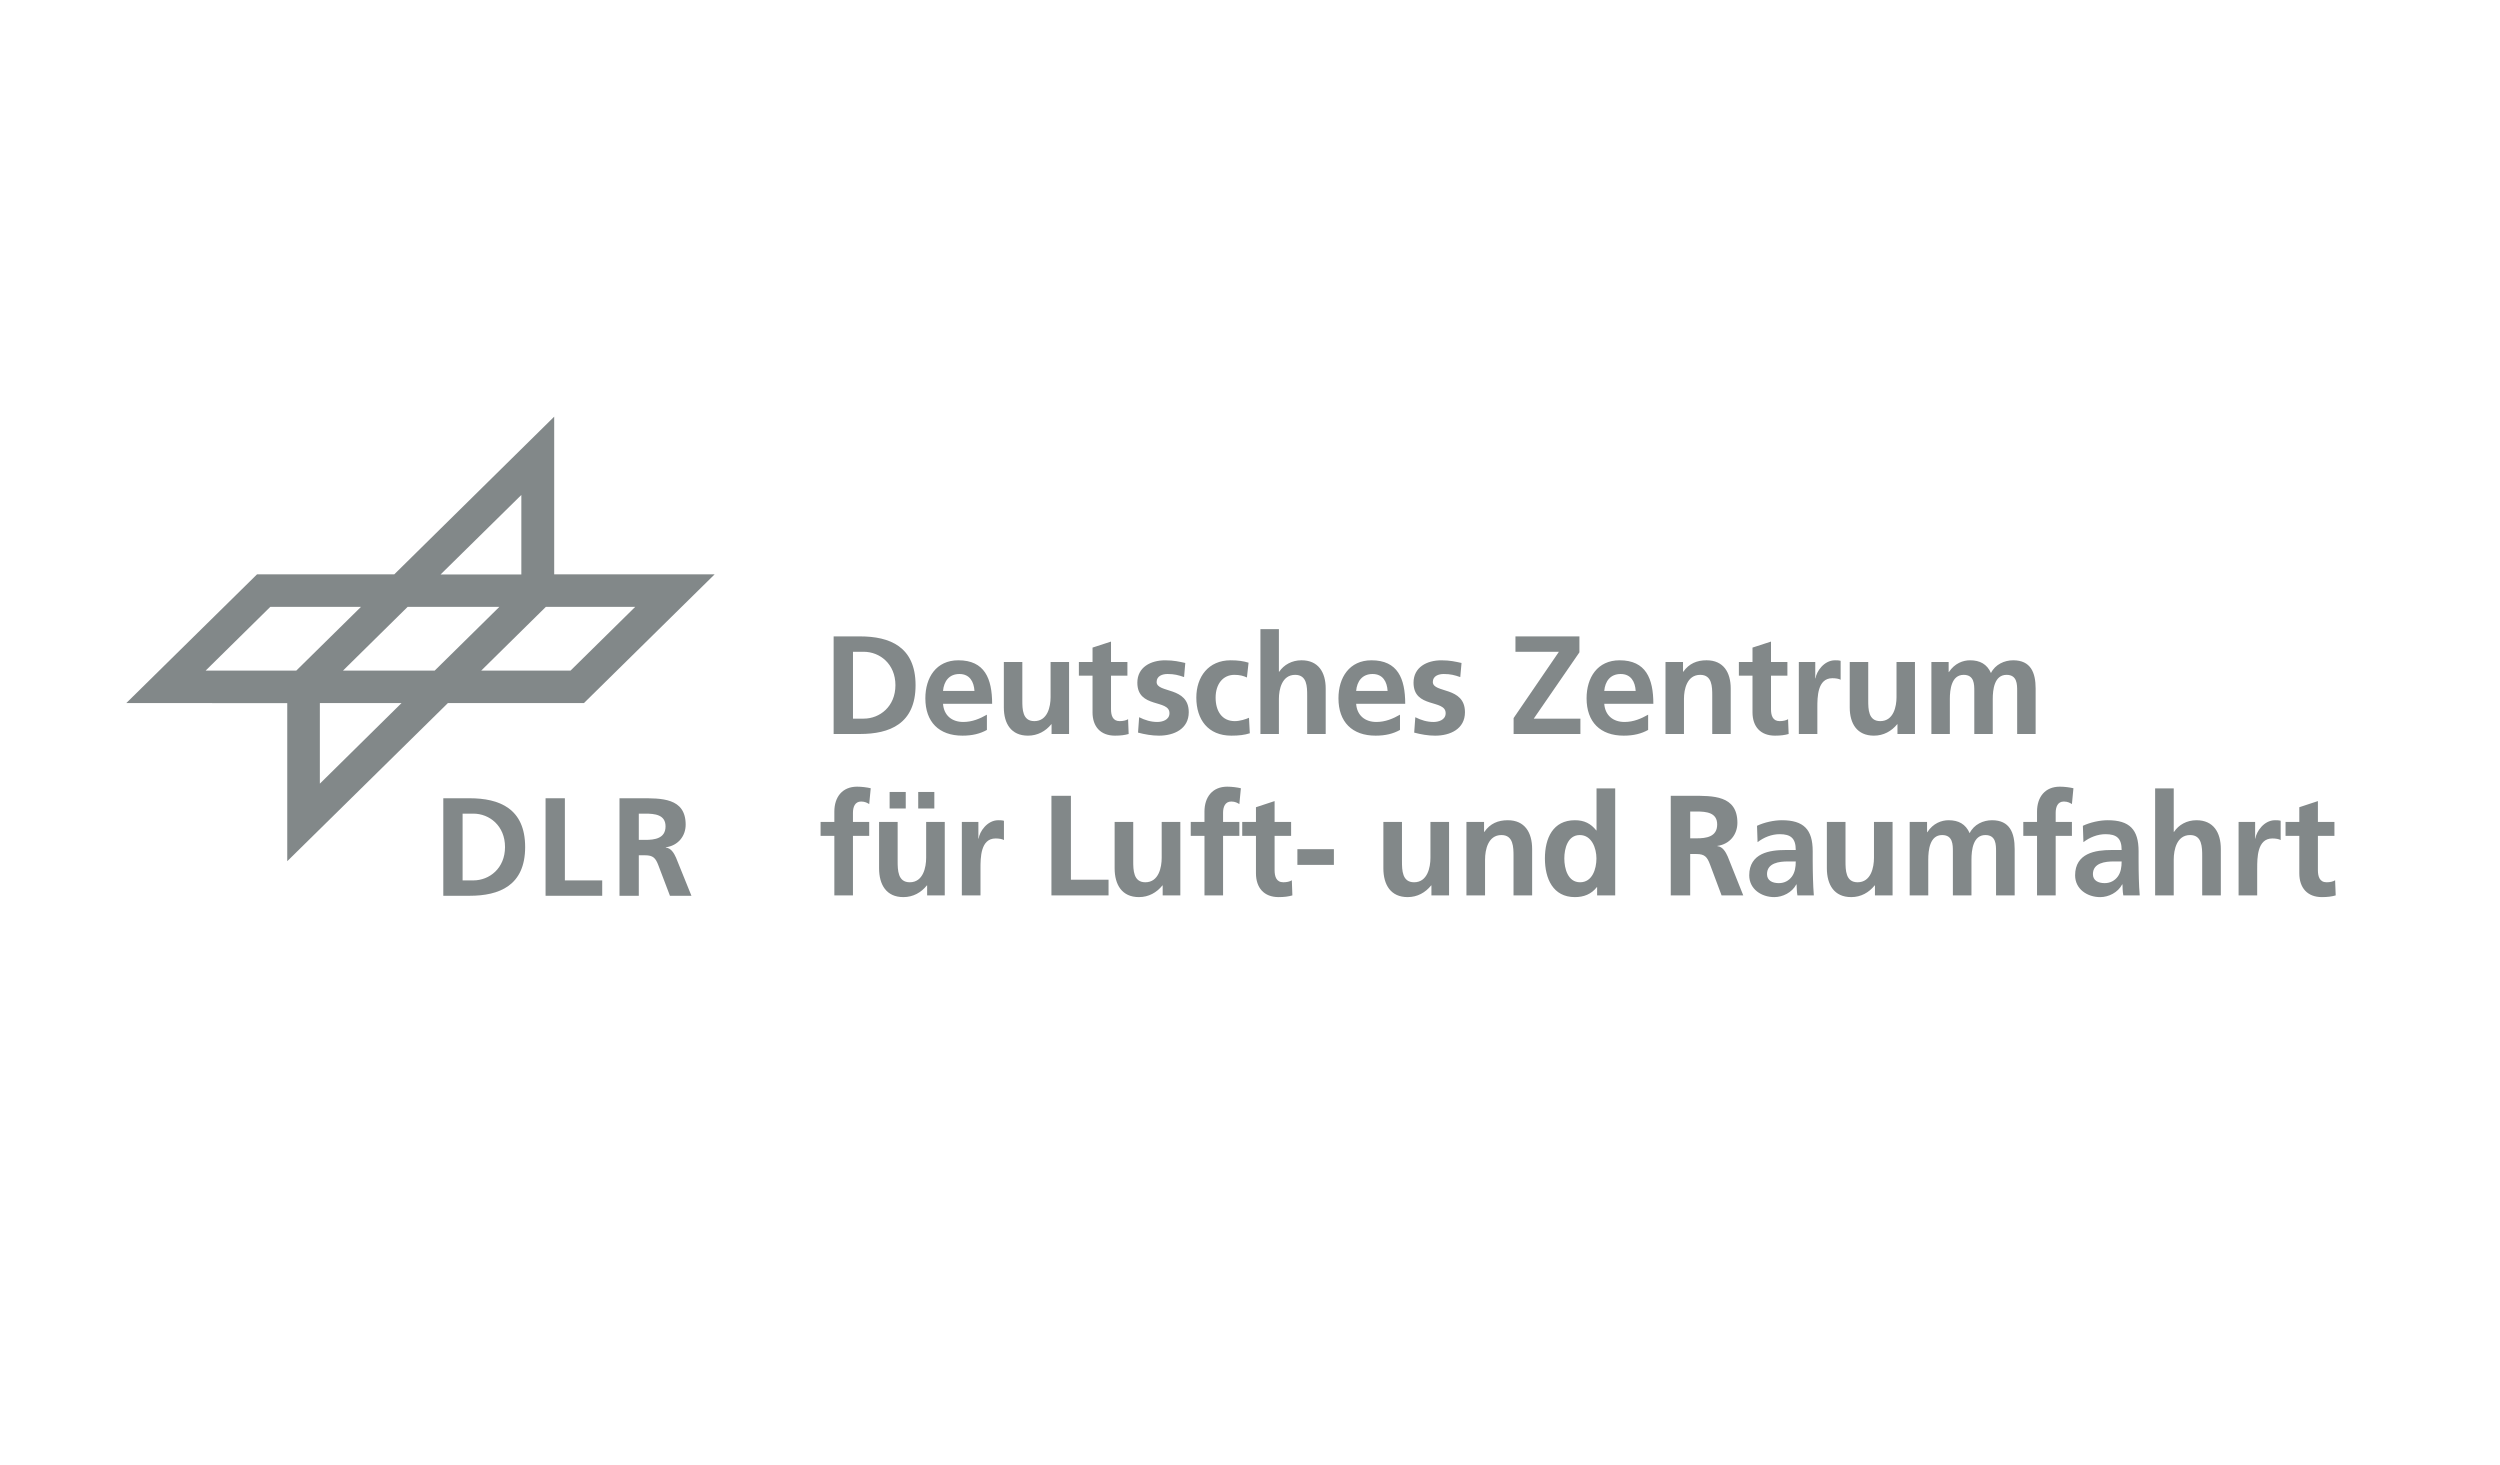
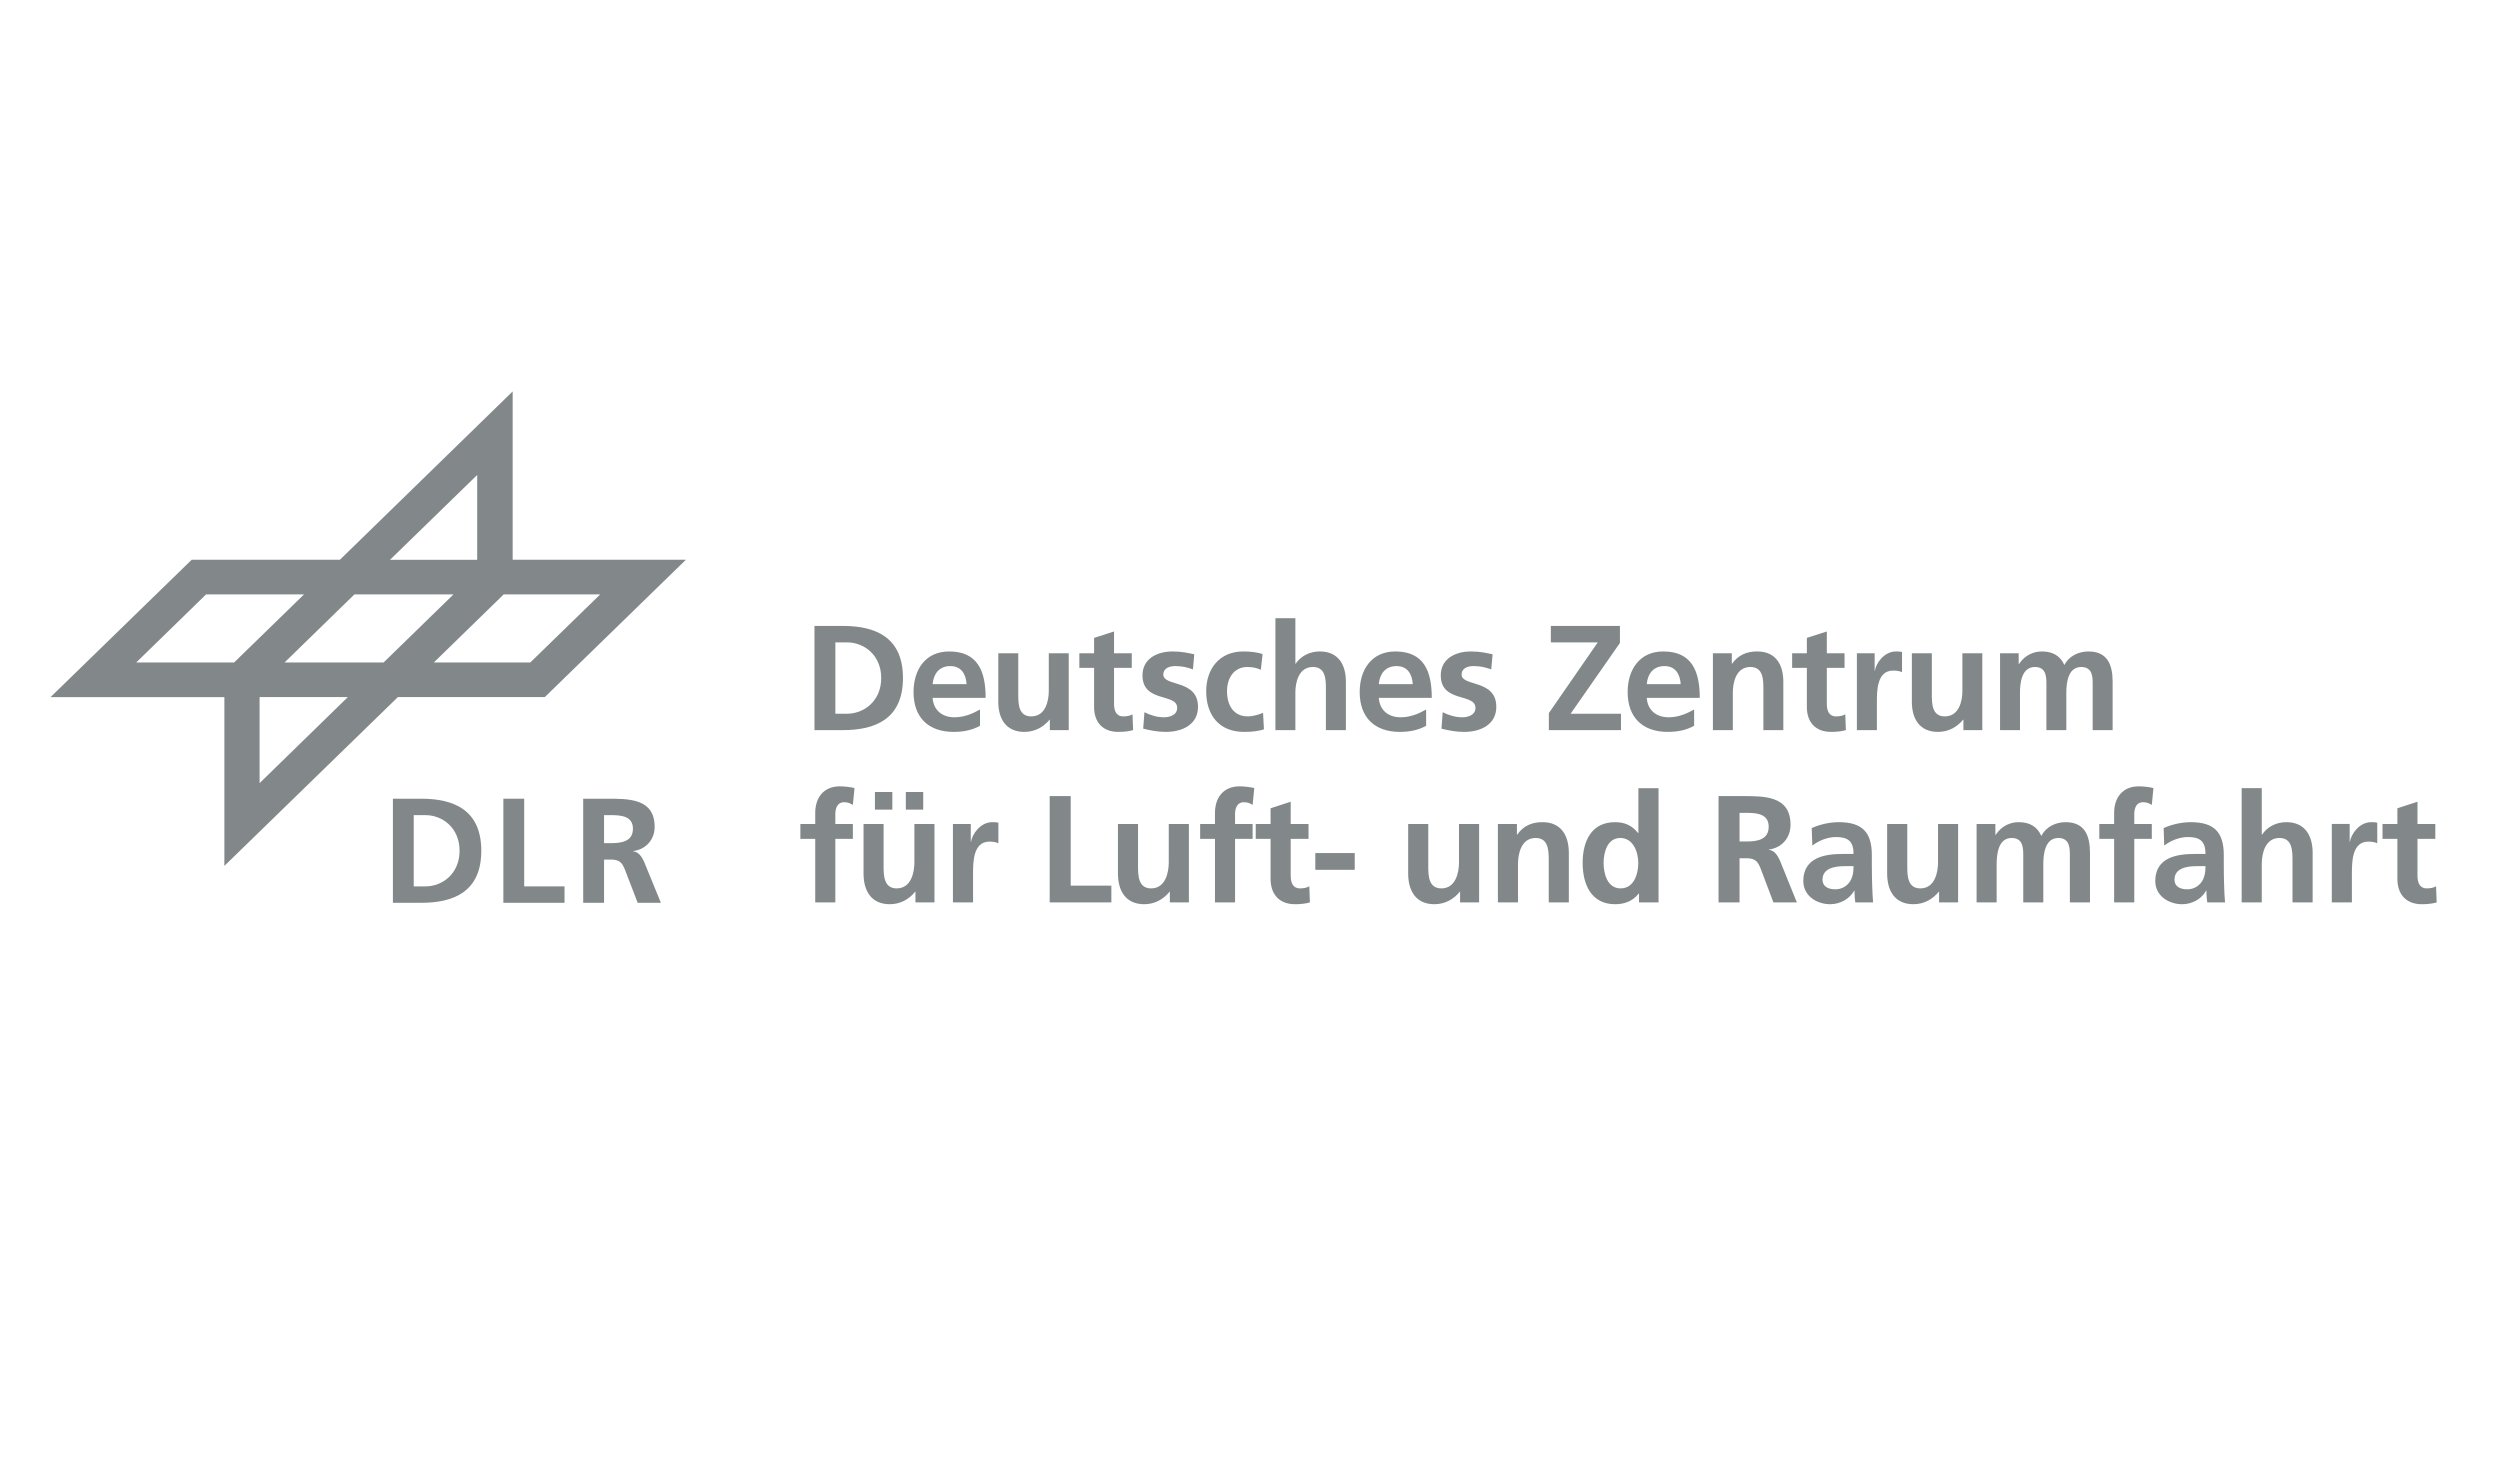
<svg xmlns="http://www.w3.org/2000/svg" width="198" height="116" viewBox="0 0 198 116">
-   <g fill="#828889" transform="translate(10 33)">
-     <path d="M33.892,12.489 L33.892,0 L21.225,12.489 L10.355,12.489 L0,22.685 L12.75,22.686 L12.75,35.207 L25.475,22.681 L36.249,22.681 L46.598,12.489 L33.892,12.489 Z M31.29,6.201 L31.29,12.496 L24.896,12.496 L31.29,6.201 Z M6.287,20.111 L11.409,15.062 L18.591,15.062 L13.466,20.111 L6.287,20.111 Z M15.333,29.066 L15.333,22.681 L21.803,22.681 L15.333,29.066 Z M24.428,20.111 L17.166,20.111 L22.287,15.062 L29.551,15.062 L24.428,20.111 Z M35.186,20.111 L28.112,20.111 L33.234,15.062 L40.311,15.062 L35.186,20.111 Z" />
-     <g transform="translate(24.852 16.568)">
-       <g transform="translate(30.888)">
-         <path d="M17.524,7.79 L17.544,7.79 L17.544,8.564 L18.93,8.564 L18.93,2.861 L17.466,2.861 L17.466,5.654 C17.466,6.383 17.238,7.545 16.179,7.545 C15.24,7.545 15.228,6.604 15.228,5.907 L15.228,2.861 L13.764,2.861 L13.764,6.461 C13.764,7.744 14.344,8.696 15.676,8.696 C16.441,8.696 17.075,8.343 17.524,7.79 Z" />
-         <polygon points="59.428 7.348 55.734 7.348 59.35 2.097 59.35 .834 54.284 .834 54.284 2.053 57.725 2.053 54.138 7.302 54.138 8.564 59.428 8.564" />
-         <path d="M41.667 6.172L45.553 6.172C45.553 4.178 44.965 2.727 42.879 2.727 41.133 2.727 40.266 4.089 40.266 5.74 40.266 7.612 41.349 8.696 43.209 8.696 43.996 8.696 44.605 8.542 45.139 8.243L45.139 7.035C44.595 7.348 43.982 7.612 43.27 7.612 42.366 7.612 41.731 7.091 41.667 6.172zM42.967 3.813C43.789 3.813 44.114 4.432 44.158 5.153L41.667 5.153C41.731 4.391 42.149 3.813 42.967 3.813zM35.549 5.773C35.549 5.043 35.781 3.88 36.837 3.88 37.778 3.88 37.788 4.821 37.788 5.52L37.788 8.563 39.255 8.563 39.255 4.966C39.255 3.679 38.675 2.726 37.341 2.726 36.58 2.726 35.944 3.082 35.572 3.635L35.549 3.635 35.549.257 34.086.257 34.086 8.563 35.549 8.563 35.549 5.773 35.549 5.773zM67.63 5.773C67.63 5.043 67.86 3.88 68.919 3.88 69.859 3.88 69.87 4.821 69.87 5.52L69.87 8.563 71.333 8.563 71.333 4.966C71.333 3.679 70.756 2.726 69.419 2.726 68.659 2.726 68.034 2.982 67.576 3.635L67.555 3.635 67.555 2.86 66.168 2.86 66.168 8.563 67.63 8.563 67.63 5.773zM82.673 8.696C83.436 8.696 84.068 8.343 84.518 7.79L84.539 7.79 84.539 8.564 85.925 8.564 85.925 2.861 84.464 2.861 84.464 5.654C84.464 6.383 84.234 7.545 83.174 7.545 82.236 7.545 82.224 6.604 82.224 5.907L82.224 2.861 80.759 2.861 80.759 6.461C80.759 7.745 81.339 8.696 82.673 8.696zM31.782 8.696C32.382 8.696 32.82 8.642 33.245 8.508L33.18 7.281C32.929 7.391 32.47 7.545 32.055 7.545 31.03 7.545 30.537 6.737 30.537 5.685 30.537 4.61 31.118 3.88 32.022 3.88 32.47 3.88 32.755 3.969 33.016 4.089L33.146 2.917C32.744 2.794 32.317 2.727 31.727 2.727 29.968 2.727 29.009 4.034 29.009 5.685 29.01 7.423 29.939 8.696 31.782 8.696zM78.194 6.471C78.194 5.654 78.194 4.146 79.383 4.146 79.645 4.146 79.907 4.189 80.038 4.269L80.038 2.771C79.886 2.727 79.734 2.727 79.592 2.727 78.717 2.727 78.115 3.624 78.051 4.156L78.029 4.156 78.029 2.861 76.727 2.861 76.727 8.564 78.194 8.564 78.194 6.471zM73.058 6.848C73.058 7.978 73.691 8.696 74.838 8.696 75.275 8.696 75.614 8.653 75.921 8.564L75.875 7.391C75.723 7.49 75.473 7.545 75.212 7.545 74.653 7.545 74.523 7.091 74.523 6.604L74.523 3.946 75.822 3.946 75.822 2.861 74.523 2.861 74.523 1.245 73.058 1.721 73.058 2.861 71.979 2.861 71.979 3.946 73.058 3.946 73.058 6.848zM2.372.834L.284.834.284 8.564 2.372 8.564C4.71 8.564 6.773 7.768 6.773 4.699 6.773 1.633 4.71.834 2.372.834zM2.666 7.348L1.816 7.348 1.816 2.053 2.666 2.053C3.944 2.053 5.178 3.017 5.178 4.7 5.178 6.383 3.944 7.348 2.666 7.348zM20.788 6.848C20.788 7.978 21.422 8.696 22.567 8.696 23.003 8.696 23.343 8.653 23.65 8.564L23.604 7.391C23.454 7.49 23.203 7.545 22.94 7.545 22.384 7.545 22.252 7.091 22.252 6.604L22.252 3.946 23.551 3.946 23.551 2.861 22.252 2.861 22.252 1.245 20.789 1.721 20.789 2.861 19.707 2.861 19.707 3.946 20.789 3.946 20.789 6.848 20.788 6.848zM26.882 6.915C26.882 7.468 26.289 7.612 25.919 7.612 25.417 7.612 24.938 7.469 24.48 7.235L24.392 8.454C24.926 8.598 25.494 8.696 26.052 8.696 27.242 8.696 28.409 8.166 28.409 6.838 28.409 4.778 25.865 5.353 25.865 4.444 25.865 3.959 26.336 3.813 26.728 3.813 27.264 3.813 27.59 3.902 28.038 4.057L28.135 2.939C27.678 2.84 27.23 2.728 26.542 2.728 25.396 2.728 24.338 3.272 24.338 4.502 24.338 6.559 26.882 5.796 26.882 6.915zM8.947 6.172L12.837 6.172C12.837 4.178 12.247 2.727 10.159 2.727 8.412 2.727 7.548 4.089 7.548 5.74 7.548 7.612 8.628 8.696 10.487 8.696 11.273 8.696 11.886 8.542 12.423 8.243L12.423 7.035C11.875 7.348 11.264 7.612 10.554 7.612 9.646 7.612 9.014 7.091 8.947 6.172zM10.247 3.813C11.065 3.813 11.393 4.432 11.438 5.153L8.947 5.153C9.014 4.391 9.428 3.813 10.247 3.813zM94.019 8.564L95.482 8.564 95.482 4.967C95.482 3.691 95.089 2.727 93.703 2.727 93.016 2.727 92.283 3.05 91.944 3.736 91.63 3.028 91.068 2.727 90.285 2.727 89.737 2.727 89.072 2.961 88.612 3.66L88.593 3.66 88.593 2.861 87.226 2.861 87.226 8.564 88.688 8.564 88.688 5.796C88.688 5.053 88.811 3.88 89.783 3.88 90.624 3.88 90.624 4.633 90.624 5.165L90.624 8.564 92.086 8.564 92.086 5.796C92.086 5.053 92.209 3.88 93.179 3.88 94.019 3.88 94.019 4.633 94.019 5.165L94.019 8.564 94.019 8.564zM47.74 4.444C47.74 3.958 48.212 3.813 48.604 3.813 49.138 3.813 49.466 3.902 49.913 4.057L50.013 2.939C49.555 2.839 49.103 2.728 48.42 2.728 47.272 2.728 46.212 3.272 46.212 4.501 46.212 6.559 48.756 5.796 48.756 6.916 48.756 7.469 48.165 7.613 47.797 7.613 47.293 7.613 46.812 7.47 46.352 7.236L46.264 8.455C46.801 8.599 47.368 8.697 47.927 8.697 49.118 8.697 50.285 8.167 50.285 6.839 50.284 4.777 47.74 5.352 47.74 4.444zM61.317 6.172L65.205 6.172C65.205 4.178 64.617 2.727 62.529 2.727 60.782 2.727 59.917 4.089 59.917 5.74 59.917 7.612 61 8.696 62.858 8.696 63.643 8.696 64.253 8.542 64.792 8.243L64.792 7.035C64.242 7.348 63.632 7.612 62.923 7.612 62.017 7.612 61.383 7.091 61.317 6.172zM62.618 3.813C63.436 3.813 63.763 4.432 63.806 5.153L61.317 5.153C61.383 4.391 61.798 3.813 62.618 3.813z" />
+   <g fill="#828889" transform="translate(4 31)">
+     <path d="M36.603,13.33 L36.603,0 L22.923,13.33 L11.184,13.33 L0,24.213 L13.77,24.214 L13.77,37.579 L27.512,24.209 L39.149,24.209 L50.325,13.33 L36.603,13.33 Z M33.793,6.618 L33.793,13.338 L26.887,13.338 L33.793,6.618 Z M6.79,21.466 L12.322,16.077 L20.078,16.077 L14.543,21.466 L6.79,21.466 Z M16.559,31.024 L16.559,24.209 L23.548,24.209 L16.559,31.024 Z M26.382,21.466 L18.539,21.466 L24.07,16.077 L31.915,16.077 L26.382,21.466 Z M38,21.466 L30.361,21.466 L35.892,16.077 L43.536,16.077 L38,21.466 Z" />
+     <g transform="translate(26.84 17.684)">
+       <g transform="translate(33.36)">
+         <path d="M18.926,8.314 L18.947,8.314 L18.947,9.141 L20.444,9.141 L20.444,3.054 L18.864,3.054 L18.864,6.035 C18.864,6.813 18.617,8.054 17.473,8.054 C16.459,8.054 16.446,7.049 16.446,6.305 L16.446,3.054 L14.865,3.054 L14.865,6.896 C14.865,8.266 15.492,9.282 16.93,9.282 C17.756,9.282 18.441,8.905 18.926,8.314 Z" />
+         <polygon points="64.182 7.843 60.193 7.843 64.098 2.238 64.098 .89 58.626 .89 58.626 2.192 62.343 2.192 58.469 7.794 58.469 9.141 64.182 9.141" />
+         <path d="M45.001 6.588L49.197 6.588C49.197 4.459 48.563 2.911 46.31 2.911 44.423 2.911 43.487 4.364 43.487 6.127 43.487 8.125 44.657 9.282 46.665 9.282 47.515 9.282 48.174 9.118 48.75 8.799L48.75 7.509C48.163 7.843 47.501 8.125 46.732 8.125 45.755 8.125 45.07 7.569 45.001 6.588zM46.405 4.07C47.292 4.07 47.643 4.731 47.691 5.5L45.001 5.5C45.07 4.687 45.521 4.07 46.405 4.07zM38.393 6.162C38.393 5.383 38.643 4.141 39.784 4.141 40.801 4.141 40.811 5.146 40.811 5.892L40.811 9.14 42.395 9.14 42.395 5.301C42.395 3.927 41.769 2.91 40.328 2.91 39.506 2.91 38.82 3.29 38.418 3.879L38.393 3.879 38.393.275 36.813.275 36.813 9.14 38.393 9.14 38.393 6.162 38.393 6.162zM73.041 6.162C73.041 5.383 73.289 4.141 74.433 4.141 75.448 4.141 75.46 5.146 75.46 5.892L75.46 9.14 77.04 9.14 77.04 5.301C77.04 3.927 76.416 2.91 74.973 2.91 74.151 2.91 73.477 3.183 72.982 3.879L72.959 3.879 72.959 3.053 71.462 3.053 71.462 9.14 73.041 9.14 73.041 6.162zM89.287 9.282C90.111 9.282 90.794 8.905 91.28 8.314L91.302 8.314 91.302 9.141 92.799 9.141 92.799 3.054 91.221 3.054 91.221 6.035C91.221 6.813 90.973 8.054 89.828 8.054 88.814 8.054 88.802 7.049 88.802 6.305L88.802 3.054 87.219 3.054 87.219 6.896C87.22 8.267 87.846 9.282 89.287 9.282zM34.325 9.282C34.972 9.282 35.446 9.224 35.905 9.081L35.835 7.771C35.564 7.889 35.067 8.053 34.619 8.053 33.512 8.053 32.98 7.191 32.98 6.068 32.98 4.921 33.607 4.142 34.584 4.142 35.067 4.142 35.375 4.236 35.658 4.364L35.798 3.113C35.363 2.983 34.902 2.911 34.265 2.911 32.366 2.911 31.33 4.306 31.33 6.068 31.331 7.923 32.334 9.282 34.325 9.282zM84.45 6.907C84.45 6.035 84.45 4.426 85.733 4.426 86.016 4.426 86.3 4.471 86.441 4.557L86.441 2.958C86.277 2.911 86.113 2.911 85.959 2.911 85.015 2.911 84.365 3.868 84.295 4.436L84.272 4.436 84.272 3.054 82.865 3.054 82.865 9.141 84.45 9.141 84.45 6.907zM78.903 7.309C78.903 8.515 79.586 9.282 80.825 9.282 81.297 9.282 81.663 9.236 81.994 9.141L81.945 7.889C81.781 7.995 81.511 8.054 81.229 8.054 80.625 8.054 80.485 7.569 80.485 7.049L80.485 4.212 81.888 4.212 81.888 3.054 80.485 3.054 80.485 1.329 78.903 1.837 78.903 3.054 77.737 3.054 77.737 4.212 78.903 4.212 78.903 7.309zM2.561.89L.307.89.307 9.141 2.561 9.141C5.086 9.141 7.315 8.291 7.315 5.016 7.315 1.743 5.086.89 2.561.89zM2.88 7.843L1.961 7.843 1.961 2.192 2.88 2.192C4.26 2.192 5.592 3.22 5.592 5.016 5.592 6.813 4.26 7.843 2.88 7.843zM22.451 7.309C22.451 8.515 23.135 9.282 24.372 9.282 24.843 9.282 25.211 9.236 25.542 9.141L25.493 7.889C25.33 7.995 25.059 8.054 24.775 8.054 24.175 8.054 24.032 7.569 24.032 7.049L24.032 4.212 25.435 4.212 25.435 3.054 24.032 3.054 24.032 1.329 22.452 1.837 22.452 3.054 21.284 3.054 21.284 4.212 22.452 4.212 22.452 7.309 22.451 7.309zM29.032 7.38C29.032 7.971 28.392 8.125 27.993 8.125 27.45 8.125 26.933 7.972 26.438 7.723L26.343 9.024C26.92 9.177 27.534 9.282 28.136 9.282 29.421 9.282 30.682 8.716 30.682 7.299 30.682 5.1 27.935 5.714 27.935 4.744 27.935 4.225 28.442 4.07 28.866 4.07 29.445 4.07 29.797 4.165 30.281 4.331L30.386 3.137C29.893 3.031 29.408 2.912 28.666 2.912 27.428 2.912 26.285 3.493 26.285 4.805 26.285 7.001 29.032 6.186 29.032 7.38zM9.663 6.588L13.863 6.588C13.863 4.459 13.226 2.911 10.971 2.911 9.085 2.911 8.152 4.364 8.152 6.127 8.152 8.125 9.318 9.282 11.326 9.282 12.175 9.282 12.837 9.118 13.416 8.799L13.416 7.509C12.825 7.843 12.165 8.125 11.398 8.125 10.417 8.125 9.735 7.569 9.663 6.588zM11.067 4.07C11.95 4.07 12.305 4.731 12.353 5.5L9.663 5.5C9.735 4.687 10.182 4.07 11.067 4.07zM101.54 9.141L103.12 9.141 103.12 5.301C103.12 3.939 102.696 2.911 101.199 2.911 100.457 2.911 99.666 3.255 99.299 3.988 98.96 3.232 98.354 2.911 97.508 2.911 96.916 2.911 96.197 3.161 95.701 3.906L95.68 3.906 95.68 3.054 94.204 3.054 94.204 9.141 95.783 9.141 95.783 6.186C95.783 5.394 95.916 4.142 96.965 4.142 97.874 4.142 97.874 4.945 97.874 5.513L97.874 9.141 99.453 9.141 99.453 6.186C99.453 5.394 99.585 4.142 100.633 4.142 101.54 4.142 101.54 4.945 101.54 5.513L101.54 9.141 101.54 9.141zM51.559 4.743C51.559 4.225 52.069 4.07 52.492 4.07 53.069 4.07 53.424 4.165 53.906 4.33L54.014 3.137C53.519 3.03 53.031 2.912 52.294 2.912 51.054 2.912 49.909 3.492 49.909 4.805 49.909 7.001 52.656 6.187 52.656 7.381 52.656 7.972 52.018 8.126 51.621 8.126 51.076 8.126 50.557 7.973 50.06 7.724L49.965 9.025C50.545 9.178 51.158 9.283 51.761 9.283 53.047 9.283 54.308 8.717 54.308 7.3 54.307 5.099 51.559 5.713 51.559 4.743zM66.222 6.588L70.421 6.588C70.421 4.459 69.786 2.911 67.531 2.911 65.644 2.911 64.71 4.364 64.71 6.127 64.71 8.125 65.88 9.282 67.887 9.282 68.735 9.282 69.393 9.118 69.975 8.799L69.975 7.509C69.381 7.843 68.722 8.125 67.957 8.125 66.978 8.125 66.293 7.569 66.222 6.588zM67.628 4.07C68.511 4.07 68.864 4.731 68.911 5.5L66.222 5.5C66.293 4.687 66.741 4.07 67.628 4.07z" />
      </g>
-       <g transform="translate(0 13.482)">
-         <path d="M2.341,0.172 L0.257,0.172 L0.257,7.896 L2.341,7.896 C4.676,7.896 6.74,7.099 6.74,4.034 C6.739,0.97 4.676,0.172 2.341,0.172 Z M2.635,6.678 L1.786,6.678 L1.786,1.39 L2.635,1.39 C3.912,1.39 5.146,2.353 5.146,4.034 C5.146,5.716 3.912,6.678 2.635,6.678 Z" />
-         <polygon points="8.357 .172 9.886 .172 9.886 6.678 12.843 6.678 12.843 7.896 8.357 7.896" />
-         <path d="M18.688,4.875 C18.536,4.533 18.295,4.112 17.88,4.079 L17.88,4.056 C18.851,3.924 19.453,3.171 19.453,2.264 C19.453,0.117 17.498,0.172 15.86,0.172 L14.212,0.172 L14.212,7.896 L15.741,7.896 L15.741,4.688 L16.232,4.688 C16.876,4.688 17.072,4.908 17.291,5.483 L18.208,7.896 L19.91,7.896 L18.688,4.875 Z M16.244,3.47 L15.741,3.47 L15.741,1.39 L16.244,1.39 C17.007,1.39 17.859,1.469 17.859,2.398 C17.859,3.359 16.996,3.47 16.244,3.47 Z" />
+       <g transform="translate(0 14.39)">
+         <path d="M2.528,0.184 L0.278,0.184 L0.278,8.428 L2.528,8.428 C5.05,8.428 7.279,7.577 7.279,4.306 C7.278,1.036 5.05,0.184 2.528,0.184 Z M2.846,7.128 L1.928,7.128 L1.928,1.484 L2.846,1.484 C4.225,1.484 5.558,2.511 5.558,4.306 C5.558,6.102 4.225,7.128 2.846,7.128 Z" />
+         <polygon points="9.026 .184 10.677 .184 10.677 7.128 13.871 7.128 13.871 8.428 9.026 8.428" />
+         <path d="M20.183,5.203 C20.019,4.838 19.759,4.389 19.31,4.353 L19.31,4.33 C20.359,4.188 21.009,3.385 21.009,2.417 C21.009,0.125 18.897,0.184 17.129,0.184 L15.349,0.184 L15.349,8.428 L17.001,8.428 L17.001,5.004 L17.531,5.004 C18.226,5.004 18.437,5.239 18.674,5.853 L19.664,8.428 L21.503,8.428 L20.183,5.203 Z M17.544,3.704 L17.001,3.704 L17.001,1.484 L17.544,1.484 C18.367,1.484 19.288,1.568 19.288,2.559 C19.288,3.586 18.356,3.704 17.544,3.704 Z" />
      </g>
    </g>
-     <g transform="translate(54.882 28.994)">
-       <rect width="1.276" height="1.309" x="7.841" y=".73" />
-       <path d="M3.959 3.103L2.672 3.103 2.672 2.379C2.672 1.926 2.826 1.487 3.32 1.487 3.64 1.487 3.824 1.609 3.959 1.69L4.08.435C3.795.368 3.376.31 3.001.31 1.835.31 1.198 1.124 1.198 2.289L1.198 3.103.108 3.103.108 4.209 1.198 4.209 1.198 8.922 2.672 8.922 2.672 4.209 3.959 4.209 3.959 3.103zM8.469 5.949C8.469 6.695 8.237 7.882 7.17 7.882 6.225 7.882 6.212 6.921 6.212 6.208L6.212 3.103 4.741 3.103 4.741 6.774C4.741 8.084 5.322 9.057 6.664 9.057 7.437 9.057 8.073 8.696 8.525 8.132L8.547 8.132 8.547 8.922 9.943 8.922 9.943 3.103 8.469 3.103 8.469 5.949 8.469 5.949zM37.431 7.724C37.274 7.827 37.023 7.882 36.759 7.882 36.198 7.882 36.066 7.417 36.066 6.921L36.066 4.209 37.374 4.209 37.374 3.103 36.066 3.103 36.066 1.452 34.59 1.938 34.59 3.103 33.502 3.103 33.502 4.209 34.59 4.209 34.59 7.171C34.59 8.322 35.23 9.057 36.384 9.057 36.826 9.057 37.166 9.012 37.474 8.922L37.431 7.724zM27.202 8.132L27.202 8.922 28.6 8.922 28.6 3.103 27.124 3.103 27.124 5.949C27.124 6.695 26.893 7.882 25.827 7.882 24.884 7.882 24.87 6.921 24.87 6.208L24.87 3.103 23.397 3.103 23.397 6.774C23.397 8.084 23.981 9.057 25.322 9.057 26.091 9.057 26.73 8.696 27.181 8.132L27.202 8.132zM33.275 3.103L31.985 3.103 31.985 2.379C31.985 1.926 32.14 1.487 32.635 1.487 32.956 1.487 33.141 1.609 33.275 1.69L33.395.435C33.106.368 32.689.31 32.315.31 31.151.31 30.512 1.124 30.512 2.289L30.512 3.103 29.425 3.103 29.425 4.209 30.513 4.209 30.513 8.922 31.985 8.922 31.985 4.209 33.275 4.209 33.275 3.103zM113.888 6.787C113.888 5.949 113.888 4.412 115.088 4.412 115.35 4.412 115.614 4.457 115.747 4.539L115.747 3.01C115.593 2.968 115.44 2.968 115.299 2.968 114.418 2.968 113.812 3.883 113.743 4.422L113.724 4.422 113.724 3.102 112.414 3.102 112.414 8.922 113.887 8.922 113.887 6.787 113.888 6.787z" />
-       <rect width="1.277" height="1.309" x="5.576" y=".73" />
-       <polygon points="18.392 1.033 18.392 8.922 22.915 8.922 22.915 7.679 19.934 7.679 19.934 1.033" />
-       <path d="M12.627,4.423 L12.606,4.423 L12.606,3.103 L11.296,3.103 L11.296,8.922 L12.773,8.922 L12.773,6.787 C12.773,5.949 12.773,4.412 13.97,4.412 C14.236,4.412 14.5,4.457 14.63,4.539 L14.63,3.01 C14.476,2.968 14.323,2.968 14.18,2.968 C13.298,2.968 12.692,3.883 12.627,4.423 Z" />
-       <rect width="2.891" height="1.244" x="37.871" y="5.261" />
-       <path d="M104.515 7.622C104.503 7.192 104.494 6.752 104.494 6.165L104.494 5.419C104.494 3.702 103.777 2.968 102.053 2.968 101.422 2.968 100.655 3.137 100.082 3.409L100.125 4.706C100.62 4.322 101.248 4.073 101.875 4.073 102.746 4.073 103.152 4.391 103.152 5.327L102.338 5.327C101.721 5.327 100.993 5.387 100.434 5.668 99.873 5.949 99.467 6.458 99.467 7.329 99.467 8.436 100.447 9.058 101.451 9.058 102.12 9.058 102.856 8.696 103.193 8.052L103.218 8.052C103.226 8.231 103.226 8.617 103.284 8.923L104.585 8.923C104.547 8.47 104.526 8.064 104.515 7.622zM102.845 7.431C102.611 7.747 102.26 7.95 101.81 7.95 101.281 7.95 100.877 7.736 100.877 7.238 100.877 6.345 101.855 6.233 102.514 6.233L103.152 6.233C103.152 6.684 103.085 7.102 102.845 7.431zM96.451 8.922L97.928 8.922 97.928 4.209 99.214 4.209 99.214 3.103 97.928 3.103 97.928 2.379C97.928 1.926 98.08 1.487 98.575 1.487 98.896 1.487 99.082 1.609 99.214 1.69L99.334.435C99.048.368 98.63.31 98.256.31 97.091.31 96.451 1.124 96.451 2.289L96.451 3.103 95.363 3.103 95.363 4.209 96.451 4.209 96.451 8.922zM92.886 2.968C92.194 2.968 91.457 3.294 91.115 3.994 90.796 3.272 90.236 2.968 89.445 2.968 88.894 2.968 88.221 3.203 87.762 3.915L87.741 3.915 87.741 3.103 86.365 3.103 86.365 8.922 87.836 8.922 87.836 6.096C87.836 5.338 87.957 4.142 88.935 4.142 89.786 4.142 89.786 4.909 89.786 5.452L89.786 8.922 91.258 8.922 91.258 6.096C91.258 5.338 91.382 4.142 92.359 4.142 93.205 4.142 93.205 4.909 93.205 5.452L93.205 8.922 94.68 8.922 94.68 5.25C94.681 3.95 94.284 2.968 92.886 2.968zM109.532 5.815L109.532 8.922 111.008 8.922 111.008 5.25C111.008 3.938 110.424 2.968 109.081 2.968 108.313 2.968 107.674 3.328 107.3 3.892L107.278 3.892 107.278.445 105.804.445 105.804 8.922 107.278 8.922 107.278 6.073C107.278 5.327 107.509 4.142 108.577 4.142 109.523 4.142 109.532 5.103 109.532 5.815zM120.105 8.922L120.059 7.724C119.905 7.827 119.654 7.882 119.389 7.882 118.828 7.882 118.696 7.417 118.696 6.921L118.696 4.209 120.005 4.209 120.005 3.103 118.696 3.103 118.696 1.452 117.223 1.938 117.223 3.103 116.133 3.103 116.133 4.209 117.223 4.209 117.223 7.171C117.223 8.322 117.86 9.057 119.014 9.057 119.457 9.057 119.796 9.012 120.105 8.922zM61.563.446L61.563 3.778 61.544 3.778C61.105 3.225 60.586 2.968 59.85 2.968 58.111 2.968 57.475 4.391 57.475 5.995 57.475 7.589 58.111 9.057 59.85 9.057 60.544 9.057 61.149 8.832 61.588 8.266L61.61 8.266 61.61 8.922 63.042 8.922 63.042.446 61.563.446zM60.26 7.882C59.291 7.882 59.012 6.797 59.012 5.995 59.012 5.214 59.28 4.142 60.237 4.142 61.182 4.142 61.556 5.181 61.556 5.995 61.556 6.82 61.235 7.882 60.26 7.882zM48.487 8.132L48.487 8.922 49.883 8.922 49.883 3.103 48.409 3.103 48.409 5.949C48.409 6.695 48.178 7.882 47.113 7.882 46.166 7.882 46.154 6.921 46.154 6.208L46.154 3.103 44.681 3.103 44.681 6.774C44.681 8.084 45.263 9.057 46.604 9.057 47.375 9.057 48.011 8.696 48.465 8.132L48.487 8.132zM52.735 6.073C52.735 5.327 52.964 4.142 54.032 4.142 54.98 4.142 54.989 5.103 54.989 5.816L54.989 8.923 56.463 8.923 56.463 5.25C56.463 3.939 55.879 2.968 54.537 2.968 53.765 2.968 53.139 3.225 52.677 3.893L52.655 3.893 52.655 3.103 51.26 3.103 51.26 8.923 52.734 8.923 52.734 6.073 52.735 6.073zM83.59 8.132L83.614 8.132 83.614 8.922 85.01 8.922 85.01 3.103 83.537 3.103 83.537 5.949C83.537 6.695 83.305 7.882 82.238 7.882 81.292 7.882 81.282 6.921 81.282 6.208L81.282 3.103 79.806 3.103 79.806 6.774C79.806 8.084 80.39 9.057 81.731 9.057 82.504 9.057 83.138 8.696 83.59 8.132zM78.707 7.622C78.697 7.192 78.684 6.752 78.684 6.165L78.684 5.419C78.684 3.702 77.97 2.968 76.242 2.968 75.616 2.968 74.845 3.137 74.274 3.409L74.318 4.706C74.815 4.321 75.44 4.073 76.068 4.073 76.935 4.073 77.342 4.39 77.342 5.327L76.529 5.327C75.913 5.327 75.187 5.386 74.624 5.668 74.066 5.949 73.657 6.458 73.657 7.329 73.657 8.436 74.638 9.057 75.637 9.057 76.306 9.057 77.046 8.696 77.386 8.052L77.408 8.052C77.419 8.231 77.419 8.616 77.472 8.922L78.774 8.922C78.74 8.47 78.718 8.064 78.707 7.622zM77.036 7.431C76.804 7.747 76.453 7.95 76.003 7.95 75.472 7.95 75.065 7.736 75.065 7.238 75.065 6.345 76.046 6.233 76.706 6.233L77.342 6.233C77.342 6.684 77.276 7.102 77.036 7.431zM71.952 5.837C71.795 5.487 71.555 5.057 71.136 5.023L71.136 5.001C72.118 4.865 72.72 4.097 72.72 3.169 72.72.978 70.754 1.033 69.104 1.033L67.442 1.033 67.442 8.922 68.981 8.922 68.981 5.645 69.475 5.645C70.124 5.645 70.324 5.871 70.545 6.458L71.467 8.922 73.184 8.922 71.952 5.837zM69.489 4.402L68.982 4.402 68.982 2.278 69.489 2.278C70.259 2.278 71.119 2.357 71.119 3.306 71.118 4.289 70.245 4.402 69.489 4.402z" />
+     <g transform="translate(59.272 30.947)">
+       <rect width="1.378" height="1.397" x="8.469" y=".779" />
+       <path d="M4.275 3.312L2.886 3.312 2.886 2.539C2.886 2.056 3.052 1.587 3.585 1.587 3.931 1.587 4.13 1.717 4.275 1.804L4.406.465C4.099.393 3.646.331 3.241.331 1.981.331 1.294 1.2 1.294 2.444L1.294 3.312.117 3.312.117 4.493 1.294 4.493 1.294 9.523 2.886 9.523 2.886 4.493 4.275 4.493 4.275 3.312zM9.147 6.35C9.147 7.146 8.896 8.413 7.744 8.413 6.723 8.413 6.709 7.387 6.709 6.626L6.709 3.312 5.12 3.312 5.12 7.231C5.12 8.629 5.748 9.667 7.198 9.667 8.032 9.667 8.719 9.282 9.206 8.68L9.231 8.68 9.231 9.523 10.738 9.523 10.738 3.312 9.147 3.312 9.147 6.35 9.147 6.35zM40.426 8.244C40.256 8.354 39.985 8.413 39.7 8.413 39.094 8.413 38.951 7.917 38.951 7.387L38.951 4.493 40.364 4.493 40.364 3.312 38.951 3.312 38.951 1.55 37.357 2.069 37.357 3.312 36.182 3.312 36.182 4.493 37.357 4.493 37.357 7.654C37.357 8.883 38.048 9.667 39.295 9.667 39.772 9.667 40.139 9.619 40.472 9.523L40.426 8.244zM29.379 8.68L29.379 9.523 30.888 9.523 30.888 3.312 29.294 3.312 29.294 6.35C29.294 7.146 29.044 8.413 27.893 8.413 26.874 8.413 26.86 7.387 26.86 6.626L26.86 3.312 25.269 3.312 25.269 7.231C25.269 8.629 25.899 9.667 27.348 9.667 28.178 9.667 28.868 9.282 29.356 8.68L29.379 8.68zM35.936 3.312L34.544 3.312 34.544 2.539C34.544 2.056 34.712 1.587 35.245 1.587 35.593 1.587 35.792 1.717 35.936 1.804L36.067.465C35.754.393 35.304.331 34.9.331 33.643.331 32.953 1.2 32.953 2.444L32.953 3.312 31.779 3.312 31.779 4.493 32.954 4.493 32.954 9.523 34.544 9.523 34.544 4.493 35.936 4.493 35.936 3.312zM122.999 7.244C122.999 6.35 122.999 4.709 124.296 4.709 124.578 4.709 124.863 4.758 125.007 4.845L125.007 3.213C124.841 3.168 124.675 3.168 124.523 3.168 123.572 3.168 122.917 4.144 122.843 4.72L122.822 4.72 122.822 3.311 121.407 3.311 121.407 9.523 122.998 9.523 122.998 7.244 122.999 7.244z" />
+       <rect width="1.379" height="1.397" x="6.022" y=".779" />
+       <polygon points="19.863 1.103 19.863 9.523 24.748 9.523 24.748 8.196 21.528 8.196 21.528 1.103" />
+       <path d="M13.637,4.721 L13.614,4.721 L13.614,3.312 L12.2,3.312 L12.2,9.523 L13.795,9.523 L13.795,7.244 C13.795,6.35 13.795,4.709 15.087,4.709 C15.375,4.709 15.66,4.758 15.8,4.845 L15.8,3.213 C15.634,3.168 15.468,3.168 15.315,3.168 C14.362,3.168 13.708,4.144 13.637,4.721 Z" />
+       <rect width="3.122" height="1.328" x="40.901" y="5.615" />
+       <path d="M112.877 8.136C112.864 7.677 112.853 7.207 112.853 6.58L112.853 5.784C112.853 3.951 112.079 3.168 110.217 3.168 109.536 3.168 108.707 3.348 108.089 3.638L108.135 5.023C108.67 4.613 109.348 4.347 110.026 4.347 110.965 4.347 111.404 4.687 111.404 5.686L110.525 5.686C109.858 5.686 109.073 5.75 108.469 6.05 107.863 6.35 107.425 6.893 107.425 7.823 107.425 9.004 108.483 9.668 109.567 9.668 110.29 9.668 111.084 9.282 111.449 8.595L111.475 8.595C111.484 8.786 111.484 9.197 111.547 9.524L112.952 9.524C112.91 9.041 112.888 8.607 112.877 8.136zM111.072 7.932C110.82 8.269 110.44 8.486 109.955 8.486 109.383 8.486 108.947 8.257 108.947 7.725 108.947 6.773 110.003 6.653 110.715 6.653L111.404 6.653C111.404 7.135 111.332 7.581 111.072 7.932zM104.167 9.523L105.762 9.523 105.762 4.493 107.151 4.493 107.151 3.312 105.762 3.312 105.762 2.539C105.762 2.056 105.926 1.587 106.461 1.587 106.808 1.587 107.008 1.717 107.151 1.804L107.28.465C106.972.393 106.52.331 106.116.331 104.858.331 104.167 1.2 104.167 2.444L104.167 3.312 102.992 3.312 102.992 4.493 104.167 4.493 104.167 9.523zM100.317 3.168C99.569 3.168 98.774 3.516 98.405 4.263 98.059 3.493 97.455 3.168 96.601 3.168 96.005 3.168 95.279 3.419 94.783 4.178L94.761 4.178 94.761 3.312 93.274 3.312 93.274 9.523 94.863 9.523 94.863 6.507C94.863 5.698 94.993 4.421 96.05 4.421 96.969 4.421 96.969 5.24 96.969 5.819L96.969 9.523 98.558 9.523 98.558 6.507C98.558 5.698 98.692 4.421 99.748 4.421 100.661 4.421 100.661 5.24 100.661 5.819L100.661 9.523 102.255 9.523 102.255 5.603C102.255 4.216 101.827 3.168 100.317 3.168zM118.294 6.207L118.294 9.523 119.889 9.523 119.889 5.603C119.889 4.203 119.258 3.168 117.807 3.168 116.978 3.168 116.288 3.553 115.884 4.155L115.86 4.155 115.86.475 114.268.475 114.268 9.523 115.86 9.523 115.86 6.482C115.86 5.686 116.11 4.421 117.263 4.421 118.285 4.421 118.294 5.447 118.294 6.207zM129.713 9.523L129.663 8.244C129.498 8.354 129.226 8.413 128.94 8.413 128.334 8.413 128.192 7.917 128.192 7.387L128.192 4.493 129.605 4.493 129.605 3.312 128.192 3.312 128.192 1.55 126.6 2.069 126.6 3.312 125.423 3.312 125.423 4.493 126.6 4.493 126.6 7.654C126.6 8.883 127.289 9.667 128.535 9.667 129.014 9.667 129.38 9.619 129.713 9.523zM66.488.476L66.488 4.033 66.467 4.033C65.994 3.442 65.433 3.168 64.638 3.168 62.76 3.168 62.073 4.687 62.073 6.399 62.073 8.1 62.76 9.667 64.638 9.667 65.387 9.667 66.041 9.427 66.515 8.823L66.539 8.823 66.539 9.523 68.085 9.523 68.085.476 66.488.476zM65.08 8.413C64.034 8.413 63.733 7.255 63.733 6.399 63.733 5.566 64.022 4.421 65.056 4.421 66.076 4.421 66.48 5.53 66.48 6.399 66.48 7.28 66.134 8.413 65.08 8.413zM52.366 8.68L52.366 9.523 53.874 9.523 53.874 3.312 52.281 3.312 52.281 6.35C52.281 7.146 52.032 8.413 50.882 8.413 49.859 8.413 49.847 7.387 49.847 6.626L49.847 3.312 48.255 3.312 48.255 7.231C48.255 8.629 48.885 9.667 50.332 9.667 51.165 9.667 51.852 9.282 52.342 8.68L52.366 8.68zM56.953 6.482C56.953 5.686 57.201 4.421 58.355 4.421 59.378 4.421 59.388 5.447 59.388 6.208L59.388 9.524 60.98 9.524 60.98 5.604C60.98 4.204 60.349 3.168 58.9 3.168 58.067 3.168 57.39 3.442 56.891 4.155L56.868 4.155 56.868 3.312 55.361 3.312 55.361 9.524 56.953 9.524 56.953 6.482 56.953 6.482zM90.277 8.68L90.303 8.68 90.303 9.523 91.81 9.523 91.81 3.312 90.22 3.312 90.22 6.35C90.22 7.146 89.97 8.413 88.817 8.413 87.795 8.413 87.784 7.387 87.784 6.626L87.784 3.312 86.19 3.312 86.19 7.231C86.19 8.629 86.822 9.667 88.269 9.667 89.104 9.667 89.789 9.282 90.277 8.68zM85.003 8.136C84.992 7.677 84.978 7.207 84.978 6.58L84.978 5.784C84.978 3.951 84.208 3.168 82.341 3.168 81.666 3.168 80.833 3.348 80.216 3.638L80.263 5.023C80.8 4.612 81.476 4.347 82.154 4.347 83.09 4.347 83.529 4.686 83.529 5.686L82.651 5.686C81.987 5.686 81.202 5.749 80.594 6.05 79.991 6.35 79.549 6.893 79.549 7.822 79.549 9.004 80.609 9.667 81.687 9.667 82.41 9.667 83.209 9.282 83.577 8.594L83.601 8.594C83.612 8.785 83.612 9.197 83.67 9.523L85.076 9.523C85.039 9.041 85.015 8.607 85.003 8.136zM83.199 7.932C82.949 8.269 82.569 8.486 82.083 8.486 81.51 8.486 81.071 8.257 81.071 7.725 81.071 6.773 82.13 6.653 82.842 6.653L83.529 6.653C83.529 7.135 83.458 7.581 83.199 7.932zM77.708 6.23C77.539 5.857 77.28 5.398 76.827 5.362L76.827 5.337C77.887 5.193 78.538 4.373 78.538 3.382 78.538 1.044 76.414 1.103 74.633 1.103L72.837 1.103 72.837 9.523 74.5 9.523 74.5 6.026 75.033 6.026C75.734 6.026 75.95 6.266 76.189 6.893L77.184 9.523 79.039 9.523 77.708 6.23zM75.048 4.698L74.5 4.698 74.5 2.431 75.048 2.431C75.88 2.431 76.808 2.515 76.808 3.529 76.808 4.578 75.864 4.698 75.048 4.698z" />
    </g>
  </g>
</svg>
